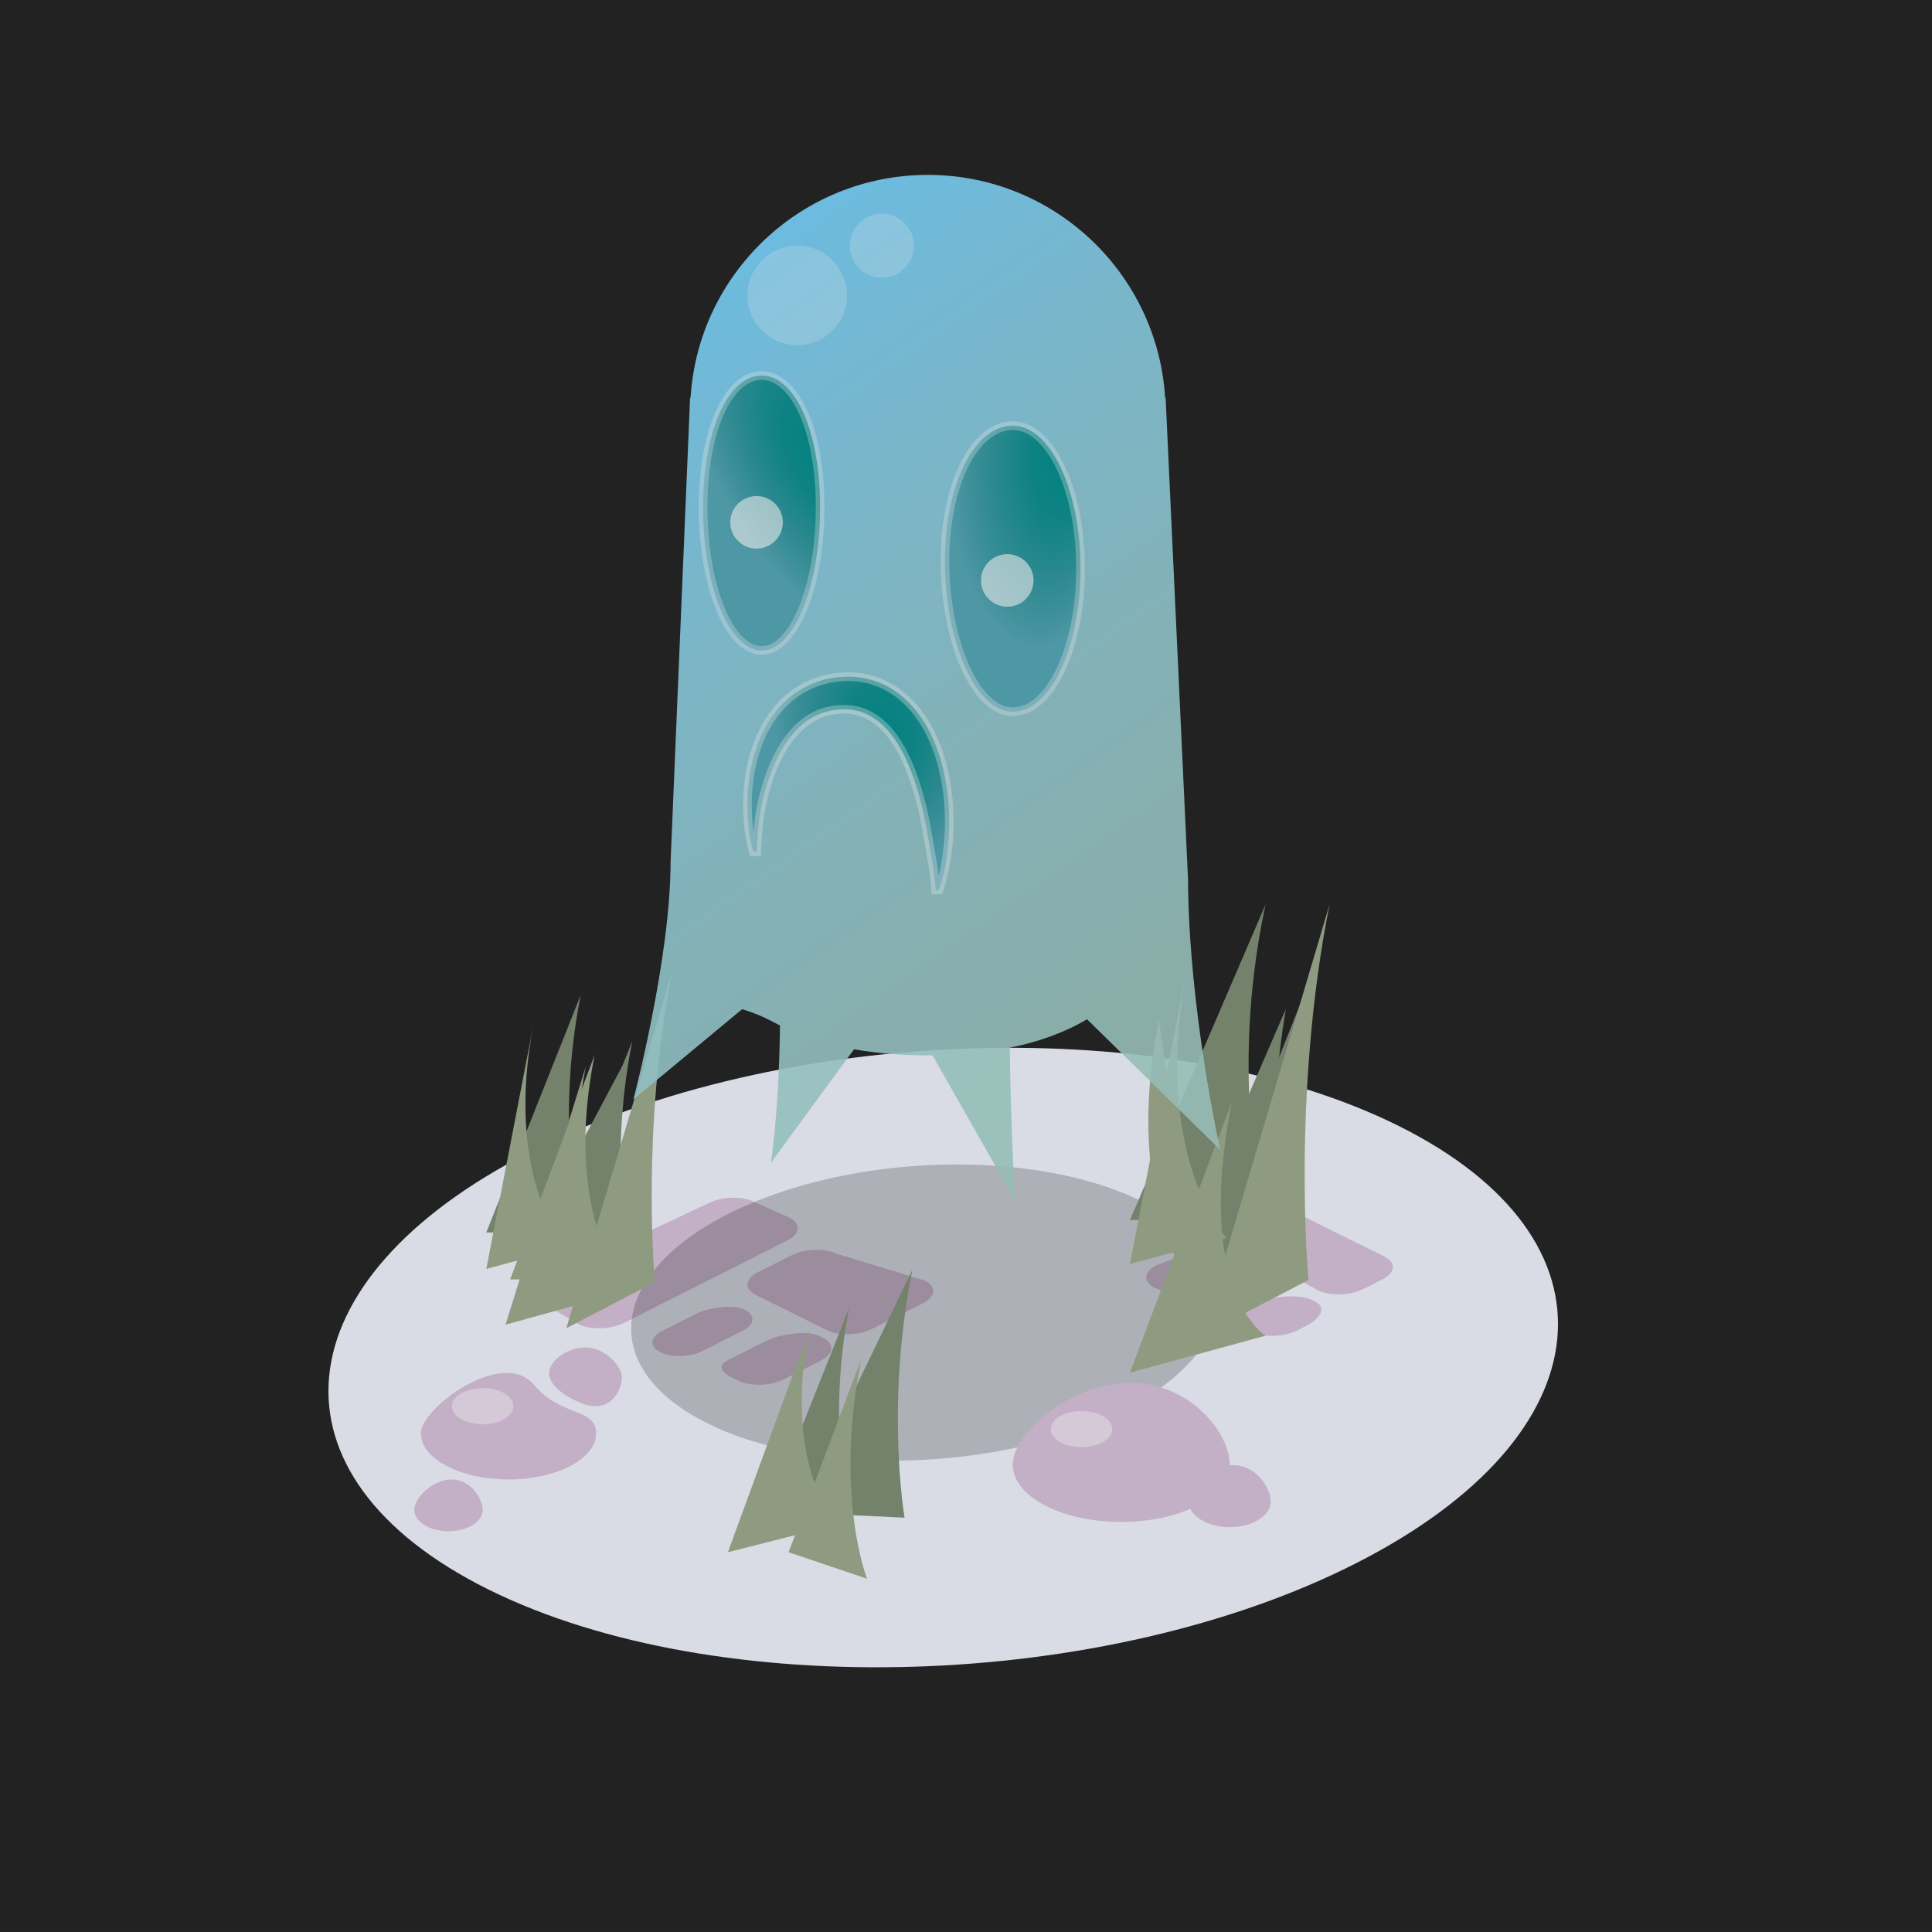
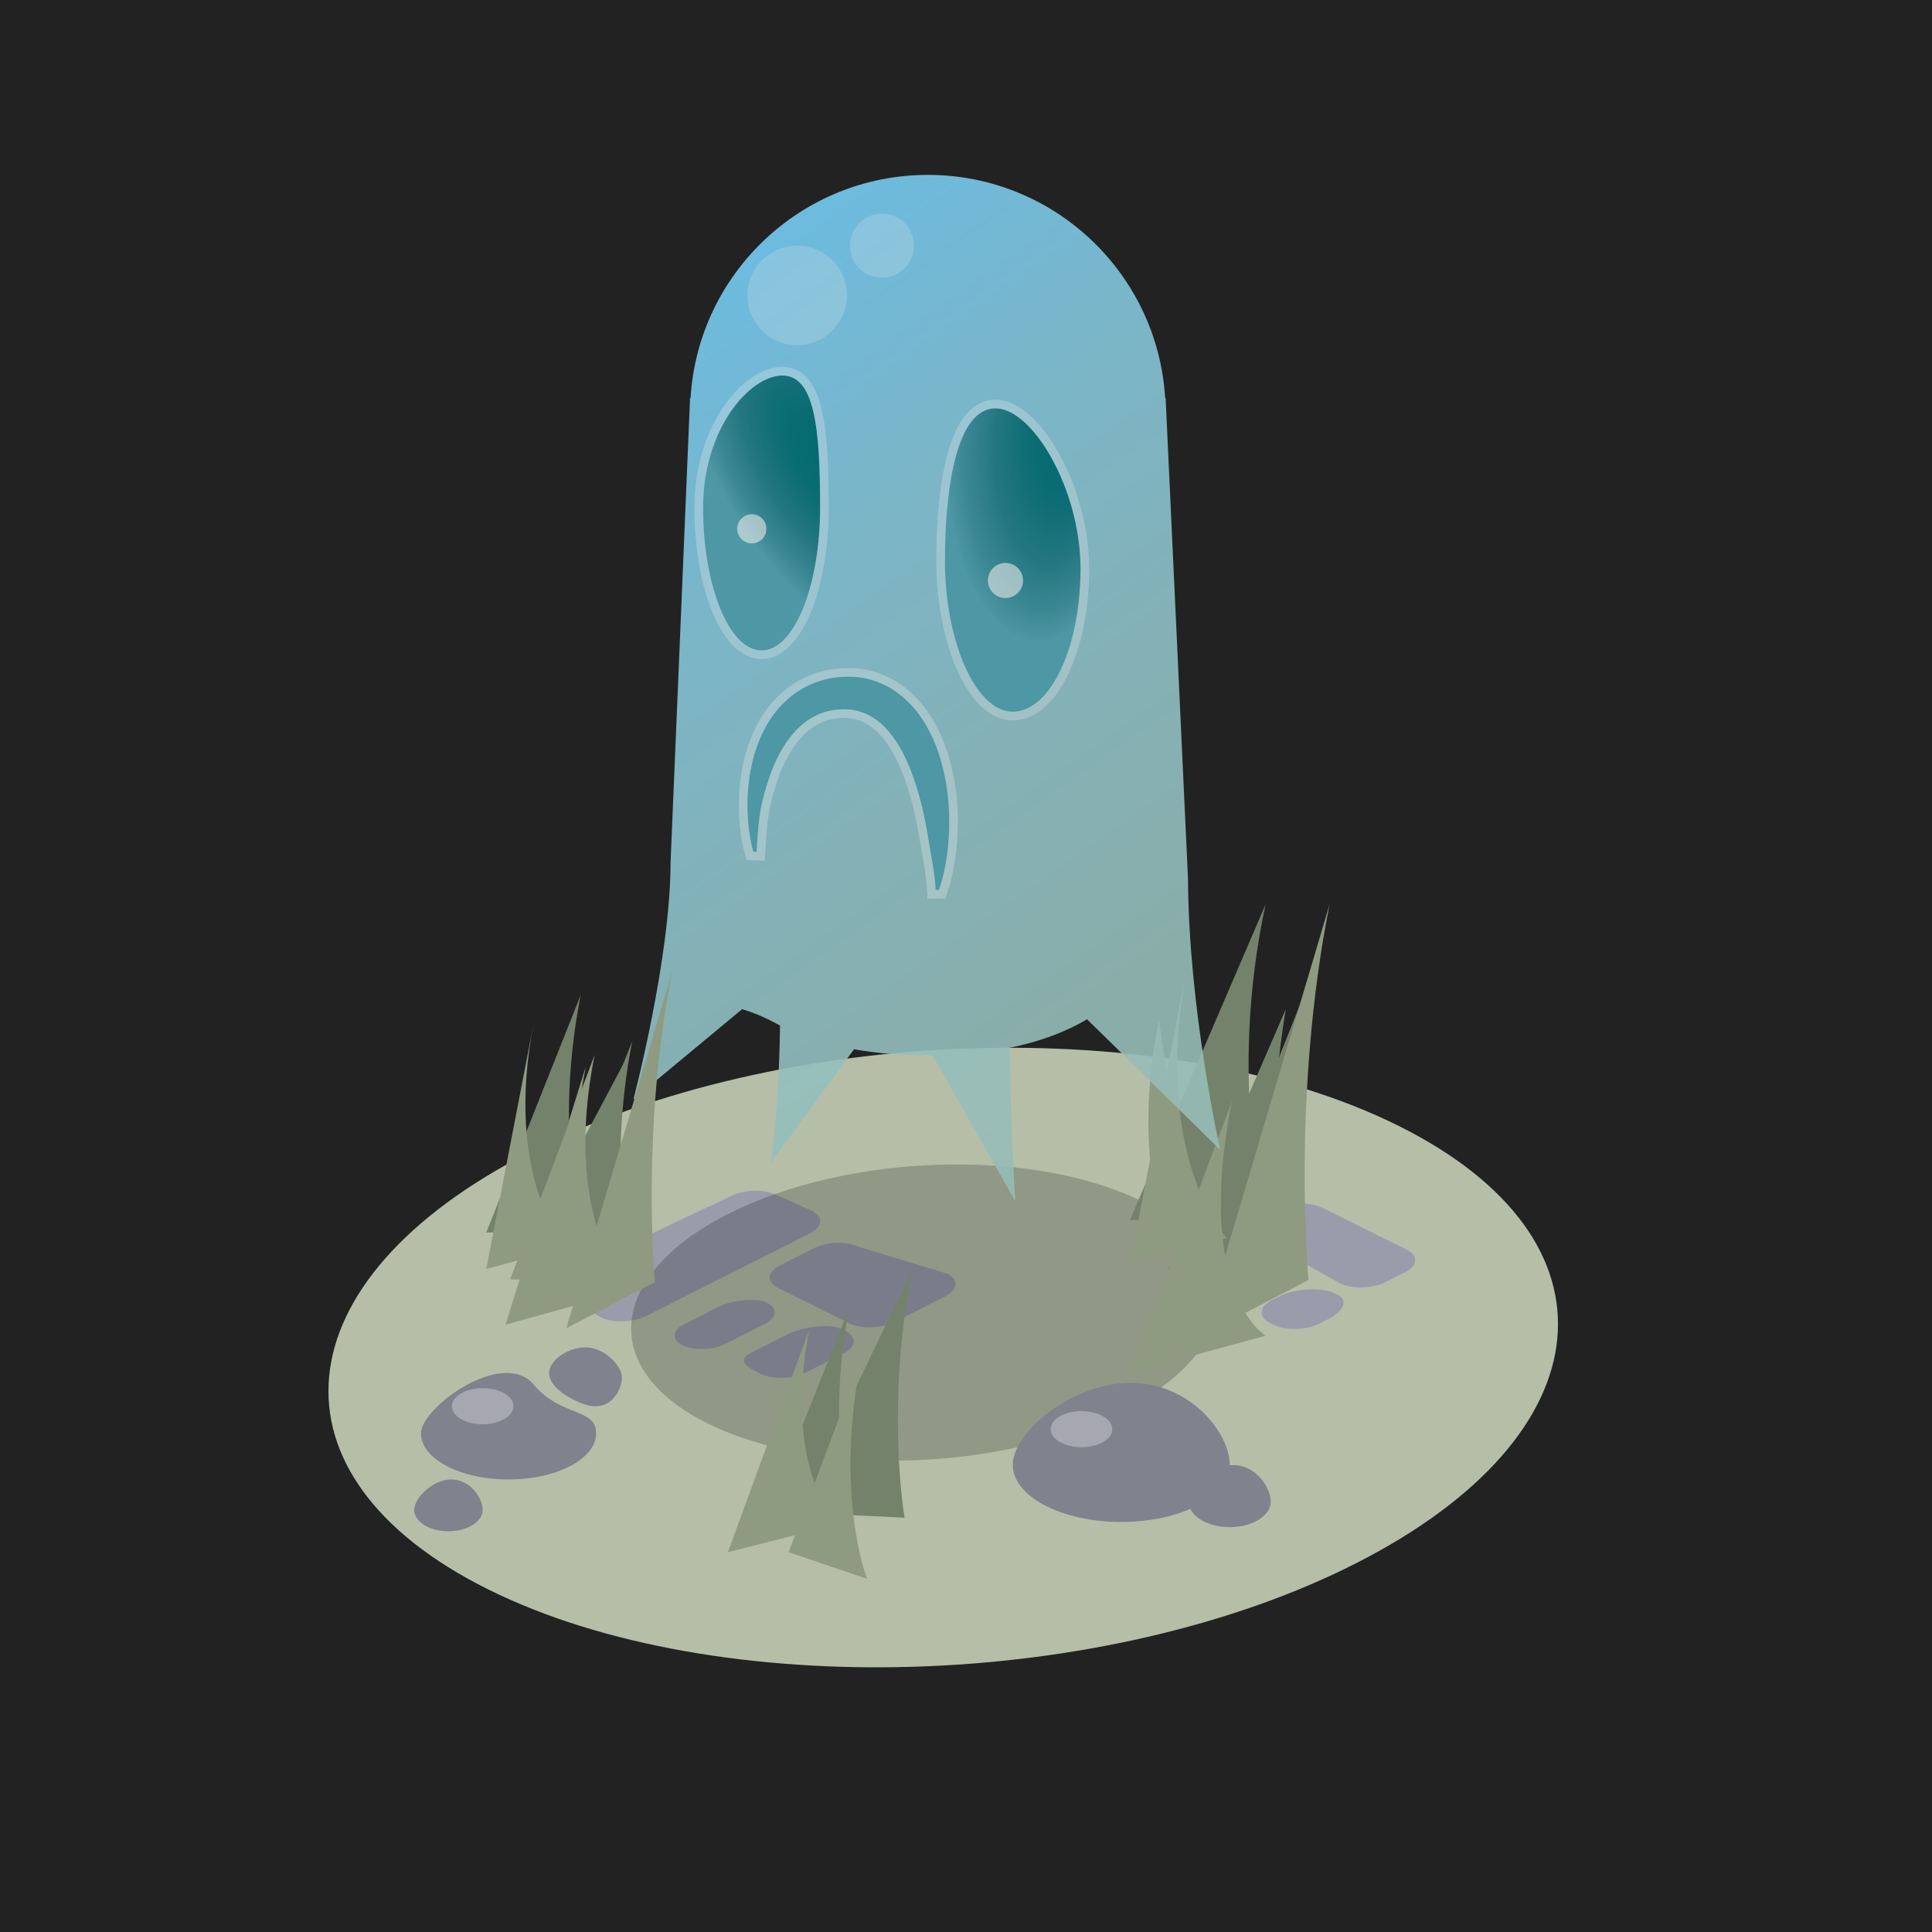
<svg xmlns="http://www.w3.org/2000/svg" xmlns:xlink="http://www.w3.org/1999/xlink" version="1.1" x="0px" y="0px" width="1116.513px" height="1116.51px" viewBox="0 0 1116.513 1116.51" enable-background="new 0 0 1116.513 1116.51" xml:space="preserve">
  <g id="Layer_1">
    <rect fill="#222223" width="1116.513" height="1116.51" />
  </g>
  <g id="Layer_2">
    <g id="floor">
      <g>
        <g enable-background="new    ">
          <defs>
-             <polygon id="SVGID_1_" enable-background="new    " points="521.047,1037.22 43.23,799.802 569.135,531.84 1046.952,769.258             " />
+             <polygon id="SVGID_1_" enable-background="new    " points="521.028,1037.243 43.229,799.803 569.157,531.82 1046.956,769.26             " />
          </defs>
          <clipPath id="SVGID_2_">
            <use xlink:href="#SVGID_1_" overflow="visible" />
          </clipPath>
          <g clip-path="url(#SVGID_2_)">
            <g>
              <g>
                <g>
-                   <path fill="#DADCE5" d="M306.183,665.822c-145.229,73.997-155.993,187.127-24.044,252.689          c131.948,65.563,356.633,58.725,501.86-15.272s155.992-187.127,24.044-252.689S451.411,591.825,306.183,665.822" />
+                   <path fill="#B6BEA7" d="M306.189,665.814c-145.225,73.998-155.999,187.143-24.064,252.707          c131.941,65.568,356.638,58.73,501.862-15.268c145.232-74.002,156.006-187.147,24.065-252.715          C676.118,584.974,451.422,591.811,306.189,665.814" />
                </g>
              </g>
            </g>
          </g>
        </g>
      </g>
    </g>
    <g id="paving">
      <g enable-background="new    ">
        <defs>
-           <polygon id="SVGID_3_" enable-background="new    " points="547.452,870.972 299.193,747.853 569.061,611.607 817.321,734.726           " />
+           <polygon id="SVGID_3_" enable-background="new    " points="560.335,866.968 312.077,743.849 581.945,607.603 830.205,730.722           " />
        </defs>
        <clipPath id="SVGID_4_">
          <use xlink:href="#SVGID_3_" overflow="visible" />
        </clipPath>
        <g clip-path="url(#SVGID_4_)">
-           <path fill="#C3B0C6" d="M457.519,725.346l-19.55,9.87c-7.589,3.831-8.092,9.739-1.13,13.192l40.84,20.253      c6.961,3.453,18.763,3.148,26.352-0.683l29.245-14.765c7.596-3.835,8.099-9.743,1.138-13.195l-50.535-15.358      C476.916,721.208,465.108,721.515,457.519,725.346" />
-           <path fill="#C3B0C6" d="M314.881,739.932c-7.589,3.832-8.104,9.739-1.137,13.195l20.482,12.1      c6.961,3.452,18.77,3.145,26.358-0.688l94.468-47.693c7.596-3.835,8.099-9.742,1.138-13.194l-20.272-9.087      c-6.968-3.455-18.77-3.145-26.359,0.688L314.881,739.932" />
-           <path fill="#C3B0C6" d="M402.455,759.159l-19.854,10.023c-7.039,3.555-7.505,9.029-1.047,12.232      c6.457,3.202,17.389,2.917,24.428-0.637l23.244-11.735c7.041-3.554,7.519-9.03,1.062-12.232      C423.83,753.608,409.495,755.605,402.455,759.159" />
-           <path fill="#C3B0C6" d="M442.702,774.903l-21.608,10.91c-7.59,3.831-3.734,7.533,3.227,10.985l2.14,1.061      c6.967,3.455,18.763,3.147,26.352-0.684l21.609-10.909c7.589-3.832,8.104-9.74,1.137-13.195l-2.139-1.061      C466.457,768.558,450.291,771.072,442.702,774.903" />
-           <path fill="#C3B0C6" d="M668.442,731.093c-7.596,3.835-8.099,9.742-1.138,13.194l20.133,7.559      c6.962,3.452,18.769,3.145,26.358-0.687l11.787-5.951c7.59-3.832,8.1-9.743,1.138-13.195l-15.484-7.68      c-6.961-3.452-18.77-3.145-26.359,0.688L668.442,731.093" />
-           <path fill="#C3B0C6" d="M724.845,702.618l-8.152,4.115c-7.589,3.832-8.099,9.743-1.138,13.195l45.939,25.692      c6.962,3.452,18.764,3.148,26.359-0.687l11.06-5.584c7.589-3.831,8.092-9.739,1.13-13.191l-48.846-24.225      C744.236,698.482,732.434,698.786,724.845,702.618" />
-           <path fill="#C3B0C6" d="M727.484,752.706l-5.238,2.645c-7.59,3.832-8.104,9.739-1.137,13.194l2.138,1.061      c6.962,3.453,18.764,3.143,26.354-0.689l5.238-2.645c7.596-3.835,12.348-10.544,5.381-14l-2.133-1.058      C751.119,747.758,735.08,748.871,727.484,752.706" />
+           <path fill="#999CAB" d="M470.403,721.342l-19.55,9.87c-7.589,3.831-8.092,9.739-1.13,13.192l40.84,20.253      c6.961,3.453,18.763,3.148,26.352-0.683l29.245-14.765c7.596-3.835,8.099-9.743,1.138-13.195l-50.535-15.358      C489.799,717.204,477.992,717.511,470.403,721.342" />
+           <path fill="#999CAB" d="M327.765,735.928c-7.589,3.832-8.104,9.739-1.138,13.195l20.482,12.1      c6.961,3.452,18.77,3.145,26.358-0.688l94.468-47.693c7.596-3.835,8.099-9.742,1.138-13.194l-20.272-9.087      c-6.968-3.455-18.77-3.145-26.359,0.688L327.765,735.928" />
+           <path fill="#999CAB" d="M415.338,755.155l-19.854,10.023c-7.039,3.555-7.505,9.029-1.047,12.232      c6.457,3.202,17.389,2.917,24.428-0.637l23.244-11.735c7.041-3.554,7.519-9.03,1.062-12.232      C436.713,749.604,422.378,751.601,415.338,755.155" />
+           <path fill="#999CAB" d="M455.585,770.899l-21.608,10.91c-7.59,3.831-3.734,7.533,3.227,10.985l2.14,1.061      c6.967,3.455,18.763,3.147,26.352-0.684l21.609-10.909c7.589-3.832,8.104-9.74,1.137-13.195l-2.139-1.061      C479.34,764.554,463.174,767.068,455.585,770.899" />
+           <path fill="#999CAB" d="M681.326,727.089c-7.596,3.835-8.099,9.742-1.138,13.194l20.133,7.559      c6.962,3.452,18.769,3.145,26.358-0.687l11.787-5.951c7.59-3.832,8.1-9.743,1.138-13.195l-15.484-7.68      c-6.961-3.452-18.77-3.145-26.359,0.688L681.326,727.089" />
+           <path fill="#999CAB" d="M737.729,698.614l-8.152,4.115c-7.589,3.832-8.099,9.743-1.138,13.195l45.939,25.692      c6.962,3.452,18.764,3.148,26.359-0.687l11.06-5.584c7.589-3.831,8.092-9.739,1.13-13.191l-48.846-24.225      C757.12,694.478,745.318,694.782,737.729,698.614" />
+           <path fill="#999CAB" d="M740.368,748.702l-5.238,2.645c-7.59,3.832-8.104,9.739-1.137,13.194l2.138,1.061      c6.962,3.453,18.764,3.143,26.354-0.689l5.238-2.645c7.596-3.835,12.348-10.544,5.381-14l-2.133-1.058      C764.002,743.754,747.963,744.867,740.368,748.702" />
        </g>
      </g>
    </g>
    <g id="shadow" opacity="0.2">
      <g>
        <g enable-background="new    ">
          <defs>
            <polygon id="SVGID_5_" enable-background="new    " points="523.114,879.343 294.662,765.83 546.099,637.715 774.552,751.229             " />
          </defs>
          <clipPath id="SVGID_6_">
            <use xlink:href="#SVGID_5_" overflow="visible" />
          </clipPath>
          <g clip-path="url(#SVGID_6_)">
            <g>
              <g>
                <g>
                  <path d="M420.383,701.771c-69.439,35.381-74.579,89.471-11.495,120.815c63.083,31.345,170.508,28.079,239.947-7.302          c69.434-35.378,74.574-89.468,11.49-120.813S489.817,666.393,420.383,701.771" />
                </g>
              </g>
            </g>
          </g>
        </g>
      </g>
    </g>
    <g id="grass-f">
      <path fill="#74826C" d="M490.792,873.687c0,0-13.202-51.852,0-117.959l-46.916,117.959H490.792z" />
      <path fill="#74826C" d="M522.767,877.076c0,0-11.227-64.63,4.475-143.245L459.76,874.107L522.767,877.076z" />
      <path fill="#8F9B81" d="M501.077,912.369c0,0-19.081-48.298-3.378-126.913l-41.976,111.579L501.077,912.369z" />
      <path fill="#8F9B81" d="M483.62,881.096c0,0-31.644-34.031-15.941-112.643l-47.023,128.581L483.62,881.096z" />
    </g>
    <g id="grass-r">
      <path fill="#74826C" d="M754.861,737.286c0,0-18.55-72.851,0-165.727l-65.915,165.727H754.861z" />
      <path fill="#8F9B81" d="M692.174,747.691c0,0-44.457-47.809-22.396-158.256" />
      <path fill="#74826C" d="M731.369,705.073c0,0-22.062-80.171,0-182.383l-78.387,182.383H731.369z" />
      <path fill="#74826C" d="M754.864,714.914c0,0-31.217-12.879-11.818-131.679L685.94,714.914H754.864z" />
      <path fill="#8F9B81" d="M731.369,771.91c0,0-41.473-24.927-19.412-135.378l-58.975,156.766L731.369,771.91z" />
      <path fill="#8F9B81" d="M708.822,715.478c0,0-44.46-47.809-22.399-158.259l-33.44,173.303L708.822,715.478z" />
      <path fill="#8F9B81" d="M756.185,739.708c0,0-9.884-106.566,12.175-217.019l-73.985,249.22L756.185,739.708z" />
    </g>
    <g id="pebbles-r">
-       <path fill="#C3B0C6" d="M710.67,846.481c0,18.263-28.071,33.068-62.698,33.068s-62.698-14.806-62.698-33.068    s33.432-47.301,68.059-47.301S710.67,828.218,710.67,846.481z" />
-       <path fill="#C3B0C6" d="M734.371,867.794c0,8.147-10.611,14.753-23.7,14.753s-23.7-6.605-23.7-14.753s12.638-21.103,25.727-21.103    S734.371,859.647,734.371,867.794z" />
+       <path fill="#80828E" d="M710.67,846.481c0,18.263-28.071,33.068-62.698,33.068s-62.698-14.806-62.698-33.068    s33.432-47.301,68.059-47.301S710.67,828.218,710.67,846.481z" />
+       <path fill="#80828E" d="M734.371,867.794c0,8.147-10.611,14.753-23.7,14.753s-23.7-6.605-23.7-14.753s12.638-21.103,25.727-21.103    S734.371,859.647,734.371,867.794z" />
      <ellipse opacity="0.3" fill="#FFFFFF" cx="624.994" cy="825.911" rx="17.802" ry="10.444" />
    </g>
-     <g id="grass-l">
-       <path fill="#74826C" d="M365.397,738.921c0,0-15.361-60.329,0-137.249l-54.588,137.249H365.397z" />
-       <path fill="#8F9B81" d="M357.052,747.541c0,0-36.818-39.594-18.549-131.066l-46.367,149.093L357.052,747.541z" />
-       <path fill="#74826C" d="M335.613,712.243c0,0-15.362-60.331,0-137.248l-54.589,137.248H335.613z" />
-       <path fill="#74826C" d="M373.235,712.73c0,0-29.398-9.916-11.128-101.389L308.319,712.73H373.235z" />
-       <path fill="#8F9B81" d="M359.725,739.408c0,0-34.345-38.355-16.076-129.826l-48.84,129.826H359.725z" />
-       <path fill="#8F9B81" d="M327.268,720.86c0,0-36.819-39.593-18.549-131.064l-27.695,143.526L327.268,720.86z" />
-       <path fill="#8F9B81" d="M378.457,740.927c0,0-8.186-88.254,10.083-179.728l-61.271,206.396L378.457,740.927z" />
-     </g>
    <g id="pebbles-l">
-       <path fill="#C3B0C6" d="M344.5,828.294c0,14.746-22.665,26.7-50.624,26.7c-27.958,0-50.623-11.954-50.623-26.7    c0-14.745,47.228-49.458,65.239-28.074C324.346,819.042,344.5,813.549,344.5,828.294z" />
+       <path fill="#80828E" d="M344.5,828.294c0,14.746-22.665,26.7-50.624,26.7c-27.958,0-50.623-11.954-50.623-26.7    c0-14.745,47.228-49.458,65.239-28.074C324.346,819.042,344.5,813.549,344.5,828.294z" />
      <ellipse opacity="0.3" fill="#FFFFFF" cx="278.941" cy="812.655" rx="17.802" ry="10.444" />
-       <path fill="#C3B0C6" d="M359.403,796.088c0,6.799-6.504,21.989-24.09,14.576c-10.064-4.243-17.975-10.427-17.975-17.226    c0-6.8,10.109-14.772,21.032-14.772S359.403,789.289,359.403,796.088z" />
-       <path fill="#C3B0C6" d="M278.941,872.605c0,6.799-8.855,12.312-19.778,12.312c-10.923,0-19.779-5.513-19.779-12.312    c0-6.8,10.547-17.61,21.47-17.61S278.941,865.805,278.941,872.605z" />
+       <path fill="#80828E" d="M359.403,796.088c0,6.799-6.504,21.989-24.09,14.576c-10.064-4.243-17.975-10.427-17.975-17.226    c0-6.8,10.109-14.772,21.032-14.772S359.403,789.289,359.403,796.088z" />
+       <path fill="#80828E" d="M278.941,872.605c0,6.799-8.855,12.312-19.778,12.312c-10.923,0-19.779-5.513-19.779-12.312    c0-6.8,10.547-17.61,21.47-17.61S278.941,865.805,278.941,872.605z" />
    </g>
    <g id="ghost" opacity="0.9">
      <g id="ghost-body">
        <linearGradient id="SVGID_7_" gradientUnits="userSpaceOnUse" x1="363.353" y1="191.76" x2="697.9" y2="669.542">
          <stop offset="0" style="stop-color:#75CCF4" />
          <stop offset="0.266" style="stop-color:#84C6DB" />
          <stop offset="0.552" style="stop-color:#8FC1C6" />
          <stop offset="0.806" style="stop-color:#95BEB9" />
          <stop offset="1" style="stop-color:#97BCB4" />
        </linearGradient>
        <path fill="url(#SVGID_7_)" d="M583.559,605.491c16.624-3.379,31.737-8.779,44.638-16.457l76.958,75.428     c0,0-18.25-81.396-18.594-156.369l-12.945-278.204h-0.274c-4.434-71.886-64.129-128.818-137.131-128.818     c-73.003,0-132.696,56.933-137.132,128.818h-0.274l-11.276,268.233c0,55.822-21.469,137.219-21.469,137.219l62.823-52.137     c11.315,3.518,16.435,6.658,21.894,9.439c-0.707,51.582-5.275,79.332-5.275,79.332l48.049-65.598     c13.432,2.389,27.768,3.525,42.661,3.525c0.903,0,1.804-0.01,2.703-0.018l47.75,84.09     C586.664,693.975,584.135,653.354,583.559,605.491z" />
      </g>
-       <radialGradient id="eye-r_1_" cx="599.764" cy="272.294" r="50.572" fx="616.847" fy="268.359" gradientTransform="matrix(1 0 0 2 0 -272.2944)" gradientUnits="userSpaceOnUse">
-         <stop offset="0" style="stop-color:#008C8C" />
-         <stop offset="0.307" style="stop-color:#0C8D8E" />
-         <stop offset="0.584" style="stop-color:#279398" />
-         <stop offset="0.85" style="stop-color:#429CA7" />
-         <stop offset="1" style="stop-color:#53A4B3" />
-       </radialGradient>
-       <path id="eye-r" fill="url(#eye-r_1_)" stroke="#FFFFFF" stroke-width="5" stroke-miterlimit="10" stroke-opacity="0.3" d="    M624.457,328.649c0,45.651-17.543,82.658-39.183,82.658s-39.183-41.301-39.183-86.952s17.543-78.365,39.183-78.365    S624.457,282.998,624.457,328.649z" />
-       <radialGradient id="eye-l_1_" cx="476.163" cy="264.241" r="61.048" gradientTransform="matrix(0.8618 -0.5072 1.0144 1.7237 -202.2493 50.2743)" gradientUnits="userSpaceOnUse">
-         <stop offset="0" style="stop-color:#008C8C" />
-         <stop offset="0.307" style="stop-color:#0C8D8E" />
-         <stop offset="0.584" style="stop-color:#279398" />
-         <stop offset="0.85" style="stop-color:#429CA7" />
-         <stop offset="1" style="stop-color:#53A4B3" />
-       </radialGradient>
-       <path id="eye-l" fill="url(#eye-l_1_)" stroke="#FFFFFF" stroke-width="5" stroke-miterlimit="10" stroke-opacity="0.3" d="    M473.948,293.224c0,45.651-15.14,82.658-33.814,82.658s-33.814-37.007-33.814-82.658c0-45.651,15.14-76.218,33.814-76.218    S473.948,247.573,473.948,293.224z" />
-       <radialGradient id="mouth_1_" cx="509.578" cy="422.084" r="60.001" gradientTransform="matrix(0.9531 -0.3026 0.3929 1.2379 -141.9722 53.7821)" gradientUnits="userSpaceOnUse">
-         <stop offset="0" style="stop-color:#008C8C" />
-         <stop offset="0.307" style="stop-color:#0C8D8E" />
-         <stop offset="0.584" style="stop-color:#279398" />
-         <stop offset="0.85" style="stop-color:#429CA7" />
-         <stop offset="1" style="stop-color:#53A4B3" />
-       </radialGradient>
-       <path id="mouth" fill="url(#mouth_1_)" stroke="#FFFFFF" stroke-width="5" stroke-miterlimit="10" stroke-opacity="0.33" d="    M435.309,492.188c-1.413-5.102-2.275-10.273-2.795-15.498c-0.254-2.611-0.441-5.24-0.5-7.875c-0.038-1.317-0.067-2.641-0.07-3.967    c0.019-1.322,0.052-2.647,0.102-3.978c0.051-1.329,0.118-2.663,0.203-4.002c0.103-1.333,0.24-2.667,0.388-4.006    c0.313-2.674,0.644-5.384,1.198-8.067c0.527-2.691,1.147-5.397,1.891-8.114c0.783-2.7,1.703-5.401,2.762-8.11    c0.533-1.353,1.102-2.708,1.718-4.058c0.638-1.338,1.317-2.674,2.046-4.003c1.455-2.66,3.113-5.297,5.007-7.874    c3.851-5.07,8.741-9.935,14.745-13.686c5.996-3.702,12.959-6.324,19.91-7.291c1.736-0.248,3.471-0.428,5.186-0.519l1.285-0.058    l1.375-0.033l0.466-0.012l0.25-0.005l0.403,0.006l1.61,0.04c3.727,0.128,7.537,0.743,11.214,1.857    c3.68,1.09,7.233,2.614,10.482,4.472c3.259,1.848,6.16,4.101,8.767,6.445c2.605,2.36,4.92,4.849,6.951,7.421    c2.001,2.601,3.747,5.25,5.313,7.909c6.204,10.679,9.379,21.568,11.324,32.262c1.933,10.701,2.377,21.325,1.79,31.811    c-0.118,2.617-0.413,5.241-0.667,7.841c-0.315,2.609-0.669,5.205-1.126,7.793c-0.867,5.174-2.137,10.313-3.893,15.393    l-1.931,0.039c-0.498-9.85-2.654-19.721-4.222-29.468c-1.54-9.757-3.592-19.437-6.455-28.842    c-2.859-9.383-6.43-18.613-11.638-26.786c-2.606-4.065-5.625-7.858-9.19-10.988c-3.556-3.127-7.646-5.595-12.113-6.971    c-4.457-1.405-9.243-1.642-13.974-1.093c-4.708,0.539-9.29,1.979-13.417,4.294c-4.138,2.3-7.813,5.43-10.971,9.038    c-3.186,3.593-5.87,7.659-8.172,11.941c-4.6,8.593-7.658,18.015-9.957,27.575c-2.271,9.572-2.78,19.405-3.363,29.224    L435.309,492.188z" />
+       <g id="eye-r">
+         <radialGradient id="SVGID_8_" cx="599.764" cy="263.886" r="53.54" fx="617.849" fy="259.719" gradientTransform="matrix(1 0 0 2 0 -263.8857)" gradientUnits="userSpaceOnUse">
+           <stop offset="0" style="stop-color:#007179" />
+           <stop offset="0.305" style="stop-color:#0A757D" />
+           <stop offset="0.581" style="stop-color:#227F89" />
+           <stop offset="0.846" style="stop-color:#3E93A0" />
+           <stop offset="1" style="stop-color:#53A4B3" />
+         </radialGradient>
+         <path fill="url(#SVGID_8_)" d="M624.457,328.649c0,45.651-17.543,82.658-39.183,82.658s-39.183-41.301-39.183-86.952     s7.543-88.365,29.183-88.365S624.457,282.998,624.457,328.649z" />
+         <g opacity="0.3">
+           <path fill="#FFFFFF" d="M575.274,235.99c21.64,0,49.183,47.008,49.183,92.659s-17.543,82.658-39.183,82.658      s-39.183-41.301-39.183-86.952S553.634,235.99,575.274,235.99 M575.274,230.99c-6.788,0-12.71,3.121-17.604,9.276      c-4.008,5.042-7.344,12.255-9.917,21.438c-5.507,19.652-6.662,44.917-6.662,62.65c0,22.69,4.339,45.514,11.903,62.618      c8.367,18.917,19.831,29.334,32.279,29.334c12.506,0,23.95-9.613,32.225-27.068c7.711-16.268,11.958-37.786,11.958-60.59      c0-22.077-6.23-46.081-17.094-65.856C601.259,242.582,587.741,230.99,575.274,230.99L575.274,230.99z" />
+         </g>
+       </g>
+       <g id="eye-l">
+         <radialGradient id="SVGID_9_" cx="476.163" cy="264.241" r="61.048" gradientTransform="matrix(0.8618 -0.5072 1.0144 1.7237 -202.2493 50.2743)" gradientUnits="userSpaceOnUse">
+           <stop offset="0" style="stop-color:#007179" />
+           <stop offset="0.305" style="stop-color:#0A757D" />
+           <stop offset="0.581" style="stop-color:#227F89" />
+           <stop offset="0.846" style="stop-color:#3E93A0" />
+           <stop offset="1" style="stop-color:#53A4B3" />
+         </radialGradient>
+         <path fill="url(#SVGID_9_)" d="M473.948,293.224c0,45.651-15.14,82.658-33.814,82.658s-33.814-37.007-33.814-82.658     c0-45.651,27.14-76.218,45.814-76.218S473.948,247.573,473.948,293.224z" />
+         <g opacity="0.3">
+           <path fill="#FFFFFF" d="M452.133,217.006c18.675,0,21.814,30.566,21.814,76.218c0,45.651-15.14,82.658-33.814,82.658      s-33.814-37.007-33.814-82.658C406.319,247.573,433.458,217.006,452.133,217.006 M452.133,212.006      c-11.402,0-24.127,8.661-34.039,23.169c-10.817,15.834-16.775,36.45-16.775,58.049c0,22.713,3.649,44.143,10.276,60.341      c7.206,17.616,17.342,27.317,28.538,27.317s21.332-9.701,28.538-27.317c6.627-16.199,10.276-37.628,10.276-60.341      c0-27.405-1.207-44.262-4.035-56.366C471.059,220.368,463.395,212.006,452.133,212.006L452.133,212.006z" />
+         </g>
+       </g>
+       <g id="mouth">
+         <radialGradient id="SVGID_10_" cx="536.245" cy="422.084" r="80.734" fx="602.613" fy="468.055" gradientTransform="matrix(0.9531 -0.3026 0.3929 1.2379 -140.7223 61.8505)" gradientUnits="userSpaceOnUse">
+           <stop offset="0" style="stop-color:#007179" />
+           <stop offset="0.305" style="stop-color:#0A757D" />
+           <stop offset="0.581" style="stop-color:#227F89" />
+           <stop offset="0.846" style="stop-color:#3E93A0" />
+           <stop offset="1" style="stop-color:#53A4B3" />
+         </radialGradient>
+         <path fill="url(#SVGID_10_)" d="M435.309,492.188c-1.413-5.102-2.275-10.273-2.795-15.498c-0.254-2.611-0.441-5.24-0.5-7.875     c-0.038-1.317-0.067-2.641-0.07-3.967c0.019-1.322,0.052-2.647,0.102-3.978c0.051-1.329,0.118-2.663,0.203-4.002     c0.103-1.333,0.24-2.667,0.388-4.006c0.313-2.674,0.644-5.384,1.198-8.067c0.527-2.691,1.147-5.397,1.891-8.114     c0.783-2.7,1.703-5.401,2.762-8.11c0.533-1.353,1.102-2.708,1.718-4.058c0.638-1.338,1.317-2.674,2.046-4.003     c1.455-2.66,3.113-5.297,5.007-7.874c3.851-5.07,8.741-9.935,14.745-13.686c5.996-3.702,12.959-6.324,19.91-7.291     c1.736-0.248,3.471-0.428,5.186-0.519l1.285-0.058l1.375-0.033l0.466-0.012l0.25-0.005l0.403,0.006l1.61,0.04     c3.727,0.128,7.537,0.743,11.214,1.857c3.68,1.09,7.233,2.614,10.482,4.472c3.259,1.848,6.16,4.101,8.767,6.445     c2.605,2.36,4.92,4.849,6.951,7.421c2.001,2.601,3.747,5.25,5.313,7.909c6.204,10.679,9.379,21.568,11.324,32.262     c1.933,10.701,2.377,21.325,1.79,31.811c-0.118,2.617-0.413,5.241-0.667,7.841c-0.315,2.609-0.669,5.205-1.126,7.793     c-0.867,5.174-2.137,10.313-3.893,15.393l-1.931,0.039c-0.498-9.85-2.654-19.721-4.222-29.468     c-1.54-9.757-3.592-19.437-6.455-28.842c-2.859-9.383-6.43-18.613-11.638-26.786c-2.606-4.065-5.625-7.858-9.19-10.988     c-3.556-3.127-7.646-5.595-12.113-6.971c-4.457-1.405-9.243-1.642-13.974-1.093c-4.708,0.539-9.29,1.979-13.417,4.294     c-4.138,2.3-7.813,5.43-10.971,9.038c-3.186,3.593-5.87,7.659-8.172,11.941c-4.6,8.593-7.658,18.015-9.957,27.575     c-2.271,9.572-2.78,19.405-3.363,29.224L435.309,492.188z" />
+         <g opacity="0.33">
+           <path fill="#FFFFFF" d="M490.474,391.034l0.403,0.006l1.61,0.04c3.727,0.128,7.537,0.743,11.214,1.857      c3.68,1.09,7.233,2.614,10.482,4.472c3.259,1.848,6.16,4.101,8.767,6.445c2.605,2.36,4.92,4.849,6.951,7.421      c2.001,2.601,3.747,5.25,5.313,7.909c6.204,10.679,9.379,21.568,11.324,32.262c1.933,10.701,2.377,21.325,1.79,31.811      c-0.118,2.617-0.413,5.241-0.667,7.841c-0.315,2.609-0.669,5.205-1.126,7.793c-0.867,5.174-2.137,10.313-3.893,15.393      l-1.931,0.039c-0.498-9.85-2.654-19.721-4.222-29.468c-1.54-9.757-3.592-19.437-6.455-28.842      c-2.859-9.383-6.43-18.613-11.638-26.786c-2.606-4.065-5.625-7.858-9.19-10.988c-3.556-3.127-7.646-5.595-12.113-6.971      c-3.015-0.95-6.18-1.366-9.376-1.366c-1.53,0-3.066,0.095-4.598,0.273c-4.708,0.539-9.29,1.979-13.417,4.294      c-4.138,2.3-7.813,5.43-10.971,9.038c-3.186,3.593-5.87,7.659-8.172,11.941c-4.6,8.593-7.658,18.015-9.957,27.575      c-2.271,9.572-2.78,19.405-3.363,29.224l-1.932-0.057c-1.413-5.102-2.275-10.273-2.795-15.498      c-0.254-2.611-0.441-5.24-0.5-7.875c-0.038-1.317-0.067-2.641-0.07-3.967c0.019-1.322,0.052-2.647,0.102-3.978      c0.051-1.329,0.118-2.663,0.203-4.002c0.103-1.333,0.24-2.667,0.388-4.006c0.313-2.674,0.644-5.384,1.198-8.067      c0.527-2.691,1.147-5.397,1.891-8.114c0.783-2.7,1.703-5.401,2.762-8.11c0.533-1.353,1.102-2.708,1.718-4.058      c0.638-1.338,1.317-2.674,2.046-4.003c1.455-2.66,3.113-5.297,5.007-7.874c3.851-5.07,8.741-9.935,14.745-13.686      c5.996-3.702,12.959-6.324,19.91-7.291c1.736-0.248,3.471-0.428,5.186-0.519l1.285-0.058l1.375-0.033l0.466-0.012      L490.474,391.034 M490.461,386.033l-0.085,0.002l-0.25,0.005l-0.499,0.013l-1.363,0.033l-0.053,0.001l-0.052,0.002l-1.285,0.058      c-1.831,0.098-3.725,0.287-5.669,0.564c-7.504,1.043-15.06,3.806-21.83,7.986c-6.031,3.768-11.44,8.781-16.1,14.916      l-0.024,0.032l-0.023,0.032c-1.946,2.649-3.751,5.487-5.364,8.435c-0.745,1.361-1.477,2.792-2.173,4.252l-0.018,0.038      l-0.018,0.039c-0.621,1.36-1.216,2.767-1.82,4.3c-1.113,2.848-2.092,5.721-2.912,8.55l-0.011,0.037l-0.011,0.037      c-0.744,2.721-1.388,5.484-1.969,8.447c-0.577,2.798-0.913,5.492-1.263,8.472c-0.139,1.26-0.292,2.713-0.407,4.204l-0.003,0.034      l-0.002,0.033c-0.086,1.361-0.156,2.75-0.209,4.128c-0.051,1.339-0.086,2.716-0.104,4.098l-0.001,0.041v0.04      c0.003,1.195,0.025,2.46,0.072,4.101c0.055,2.477,0.226,5.175,0.521,8.214c0.594,5.976,1.56,11.319,2.953,16.35l0.984,3.555      l3.688,0.108l1.932,0.057l4.85,0.142l0.288-4.844l0.07-1.195c0.56-9.467,1.088-18.41,3.167-27.17      c2.531-10.528,5.64-19.158,9.5-26.37c2.281-4.243,4.808-7.941,7.505-10.984c2.967-3.389,6.21-6.067,9.658-7.984      c3.536-1.982,7.418-3.223,11.557-3.696c1.378-0.16,2.731-0.241,4.029-0.241c2.835,0,5.483,0.382,7.873,1.135      c3.627,1.118,7.087,3.119,10.314,5.957c2.949,2.589,5.657,5.837,8.283,9.933c4.285,6.726,7.804,14.846,11.063,25.545      c2.591,8.508,4.651,17.721,6.3,28.163c0.407,2.538,0.857,5.098,1.292,7.572c1.238,7.051,2.52,14.342,2.875,21.369l0.244,4.844      l4.851-0.098l1.931-0.039l3.485-0.07l1.139-3.295c1.781-5.155,3.16-10.605,4.099-16.2c0.406-2.3,0.776-4.862,1.158-8.019      l0.007-0.058l0.006-0.057l0.138-1.391c0.218-2.168,0.442-4.409,0.547-6.684c0.649-11.635,0.039-22.413-1.863-32.952      c-2.416-13.276-6.203-24.042-11.922-33.885c-1.814-3.083-3.665-5.837-5.673-8.446l-0.02-0.025l-0.02-0.025      c-2.241-2.838-4.771-5.539-7.519-8.027c-3.271-2.942-6.426-5.257-9.657-7.089c-3.609-2.063-7.493-3.721-11.527-4.916      c-4.021-1.218-8.224-1.914-12.463-2.06L491,386.041l-0.025,0l-0.025,0l-0.403-0.006L490.461,386.033L490.461,386.033z" />
+         </g>
+       </g>
      <circle opacity="0.22" fill="#FFFFFF" cx="460.701" cy="170.737" r="28.757" />
      <circle opacity="0.22" fill="#FFFFFF" cx="509.661" cy="141.98" r="18.517" />
-       <circle id="pupil-r" opacity="0.6" fill="#FFFFFF" cx="582.107" cy="335.43" r="15.188" />
-       <circle id="pupil-l" opacity="0.6" fill="#FFFFFF" cx="437.214" cy="301.867" r="15.188" />
+       <circle id="pupil-r" opacity="0.6" fill="#FFFFFF" cx="581.072" cy="335.466" r="10.152" />
+       <circle id="pupil-l" opacity="0.6" fill="#FFFFFF" cx="434.464" cy="305.617" r="8.438" />
+     </g>
+     <g id="grass-l">
+       <path fill="#74826C" d="M365.397,738.921c0,0-15.361-60.329,0-137.249l-54.588,137.249H365.397z" />
+       <path fill="#8F9B81" d="M357.052,747.541c0,0-36.818-39.594-18.549-131.066l-46.367,149.093L357.052,747.541z" />
+       <path fill="#74826C" d="M335.613,712.243c0,0-15.362-60.331,0-137.248l-54.589,137.248H335.613z" />
+       <path fill="#74826C" d="M373.235,712.73c0,0-29.398-9.916-11.128-101.389L308.319,712.73H373.235z" />
+       <path fill="#8F9B81" d="M359.725,739.408c0,0-34.345-38.355-16.076-129.826l-48.84,129.826H359.725z" />
+       <path fill="#8F9B81" d="M327.268,720.86c0,0-36.819-39.593-18.549-131.064l-27.695,143.526L327.268,720.86z" />
+       <path fill="#8F9B81" d="M378.457,740.927c0,0-8.186-88.254,10.083-179.728l-61.271,206.396L378.457,740.927z" />
    </g>
  </g>
</svg>
